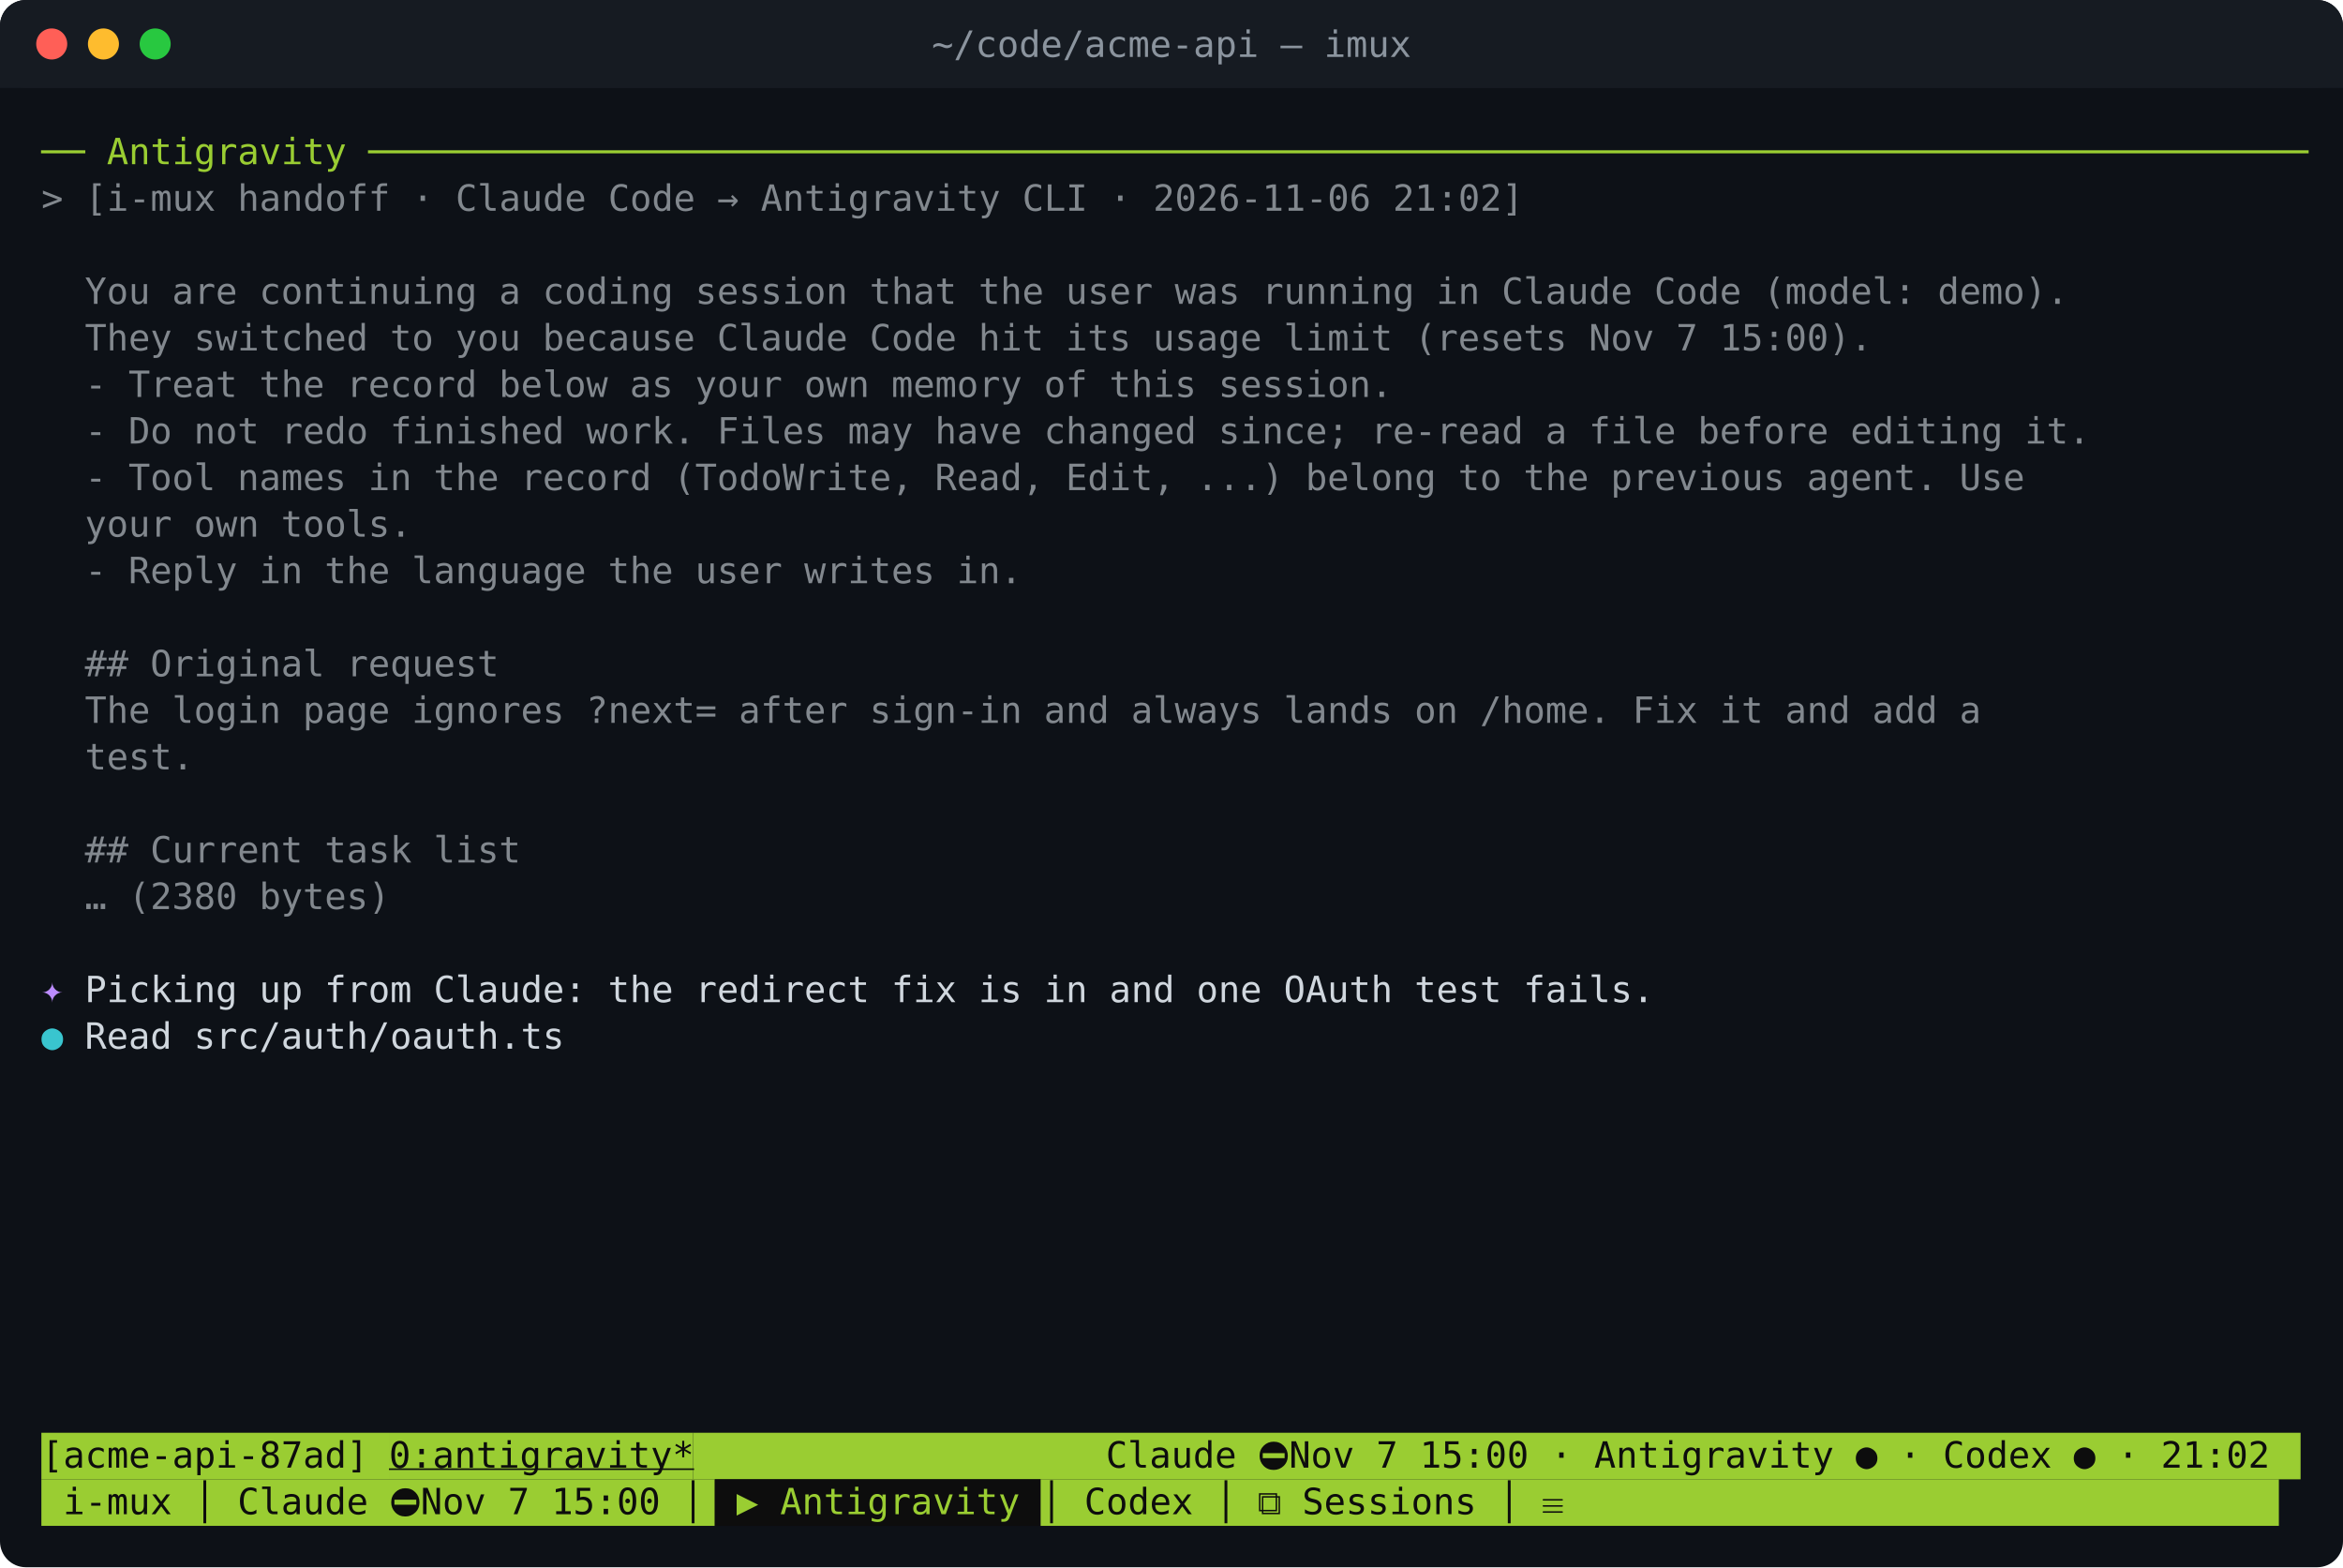
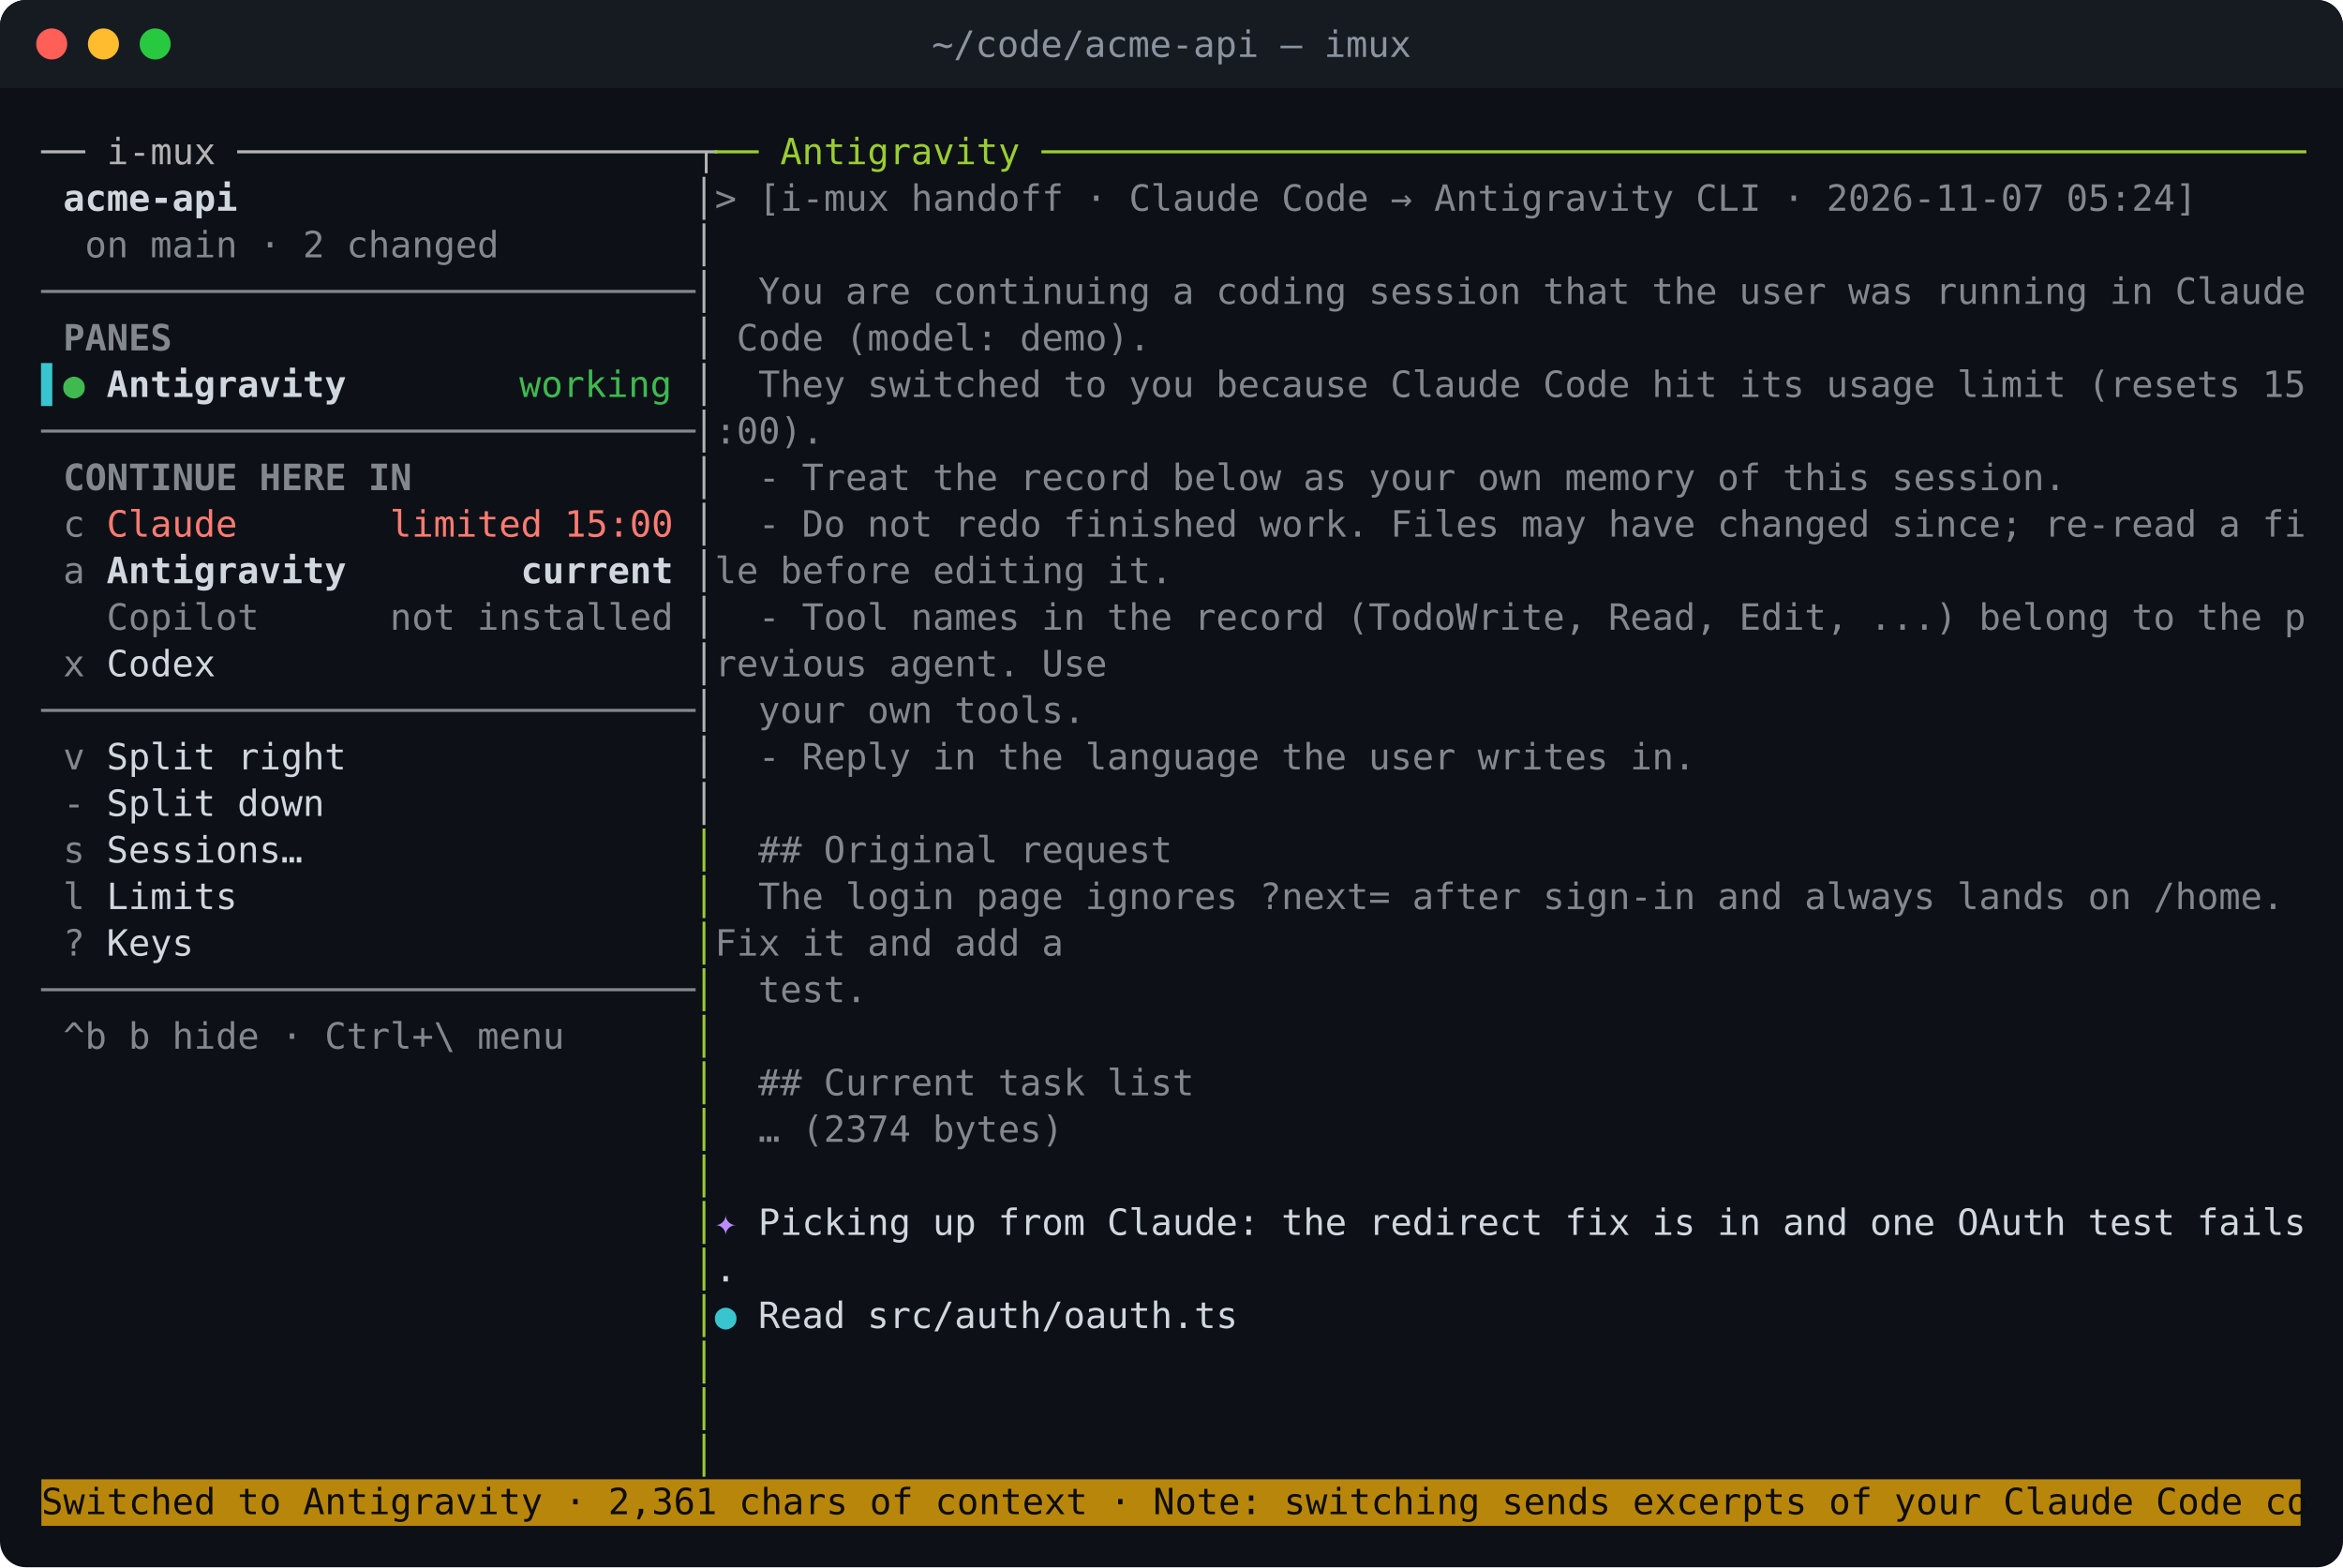
<svg xmlns="http://www.w3.org/2000/svg" xml:space="preserve" width="906" height="606" viewBox="0 0 906 606">
  <style>text{font-family:ui-monospace,SFMono-Regular,"SF Mono",Menlo,Consolas,"DejaVu Sans Mono","Liberation Mono",monospace;font-size:14px;white-space:pre}</style>
  <rect width="906" height="606" rx="10" fill="#0d1117" />
  <rect width="906" height="34" rx="10" fill="#161b22" />
  <rect y="24" width="906" height="10" fill="#161b22" />
  <circle cx="20" cy="17.0" r="6" fill="#ff5f57" />
  <circle cx="40" cy="17.0" r="6" fill="#febc2e" />
  <circle cx="60" cy="17.0" r="6" fill="#28c840" />
  <text x="453" y="22.0" fill="#8b949e" text-anchor="middle">~/code/acme-api — imux</text>
-   <rect x="16.0" y="554.0" width="134.4" height="18.0" fill="#9acd32" />
-   <rect x="150.4" y="554.0" width="117.6" height="18.0" fill="#9acd32" />
-   <rect x="268.0" y="554.0" width="621.6" height="18.0" fill="#9acd32" />
-   <rect x="16.0" y="572.0" width="260.4" height="18.0" fill="#9acd32" />
-   <rect x="276.4" y="572.0" width="126.0" height="18.0" fill="#0d0d0d" />
-   <rect x="402.4" y="572.0" width="478.8" height="18.0" fill="#9acd32" />
-   <text x="16 24.4 32.8 41.2 49.6 58 66.4 74.8 83.2 91.6 100 108.4 116.8 125.2 133.6 142 150.4 158.8 167.2 175.6 184 192.4 200.8 209.2 217.6 226 234.4 242.8 251.2 259.6 268 276.4 284.8 293.2 301.6 310 318.4 326.8 335.2 343.6 352 360.4 368.8 377.2 385.6 394 402.4 410.8 419.2 427.6 436 444.4 452.8 461.2 469.6 478 486.4 494.8 503.2 511.6 520 528.4 536.8 545.2 553.6 562 570.4 578.8 587.2 595.6 604 612.4 620.8 629.2 637.6 646 654.4 662.8 671.2 679.6 688 696.4 704.8 713.2 721.6 730 738.4 746.8 755.2 763.6 772 780.4 788.8 797.2 805.6 814 822.4 830.8 839.2 847.6 856 864.4 872.8 881.2" y="63.5" fill="#9acd32">── Antigravity ─────────────────────────────────────────────────────────────────────────────────────────</text>
-   <text x="16 24.4 32.8 41.2 49.6 58 66.4 74.8 83.2 91.6 100 108.4 116.8 125.2 133.6 142 150.4 158.8 167.2 175.6 184 192.4 200.8 209.2 217.6 226 234.4 242.8 251.2 259.6 268 276.4 284.8 293.2 301.6 310 318.4 326.8 335.2 343.6 352 360.4 368.8 377.2 385.6 394 402.4 410.8 419.2 427.6 436 444.4 452.8 461.2 469.6 478 486.4 494.8 503.2 511.6 520 528.4 536.8 545.2 553.6 562 570.4 578.8" y="81.5" fill="#d0d7de" opacity="0.6">&gt; [i-mux handoff · Claude Code → Antigravity CLI · 2026-11-06 21:02]</text>
-   <text x="32.8 41.2 49.6 58 66.4 74.8 83.2 91.6 100 108.4 116.8 125.2 133.6 142 150.4 158.8 167.2 175.6 184 192.4 200.8 209.2 217.6 226 234.4 242.8 251.2 259.6 268 276.4 284.8 293.2 301.6 310 318.4 326.8 335.2 343.6 352 360.4 368.8 377.2 385.6 394 402.4 410.8 419.2 427.6 436 444.4 452.8 461.2 469.6 478 486.4 494.8 503.2 511.6 520 528.4 536.8 545.2 553.6 562 570.4 578.8 587.2 595.6 604 612.4 620.8 629.2 637.6 646 654.4 662.8 671.2 679.6 688 696.4 704.8 713.2 721.6 730 738.4 746.8 755.2 763.6 772 780.4 788.8" y="117.5" fill="#d0d7de" opacity="0.6">You are continuing a coding session that the user was running in Claude Code (model: demo).</text>
-   <text x="32.8 41.2 49.6 58 66.4 74.8 83.2 91.6 100 108.4 116.8 125.2 133.6 142 150.4 158.8 167.2 175.6 184 192.4 200.8 209.2 217.6 226 234.4 242.8 251.2 259.6 268 276.4 284.8 293.2 301.6 310 318.4 326.8 335.2 343.6 352 360.4 368.8 377.2 385.6 394 402.4 410.8 419.2 427.6 436 444.4 452.8 461.2 469.6 478 486.4 494.8 503.2 511.6 520 528.4 536.8 545.2 553.6 562 570.4 578.8 587.2 595.6 604 612.4 620.8 629.2 637.6 646 654.4 662.8 671.2 679.6 688 696.4 704.8 713.2" y="135.5" fill="#d0d7de" opacity="0.6">They switched to you because Claude Code hit its usage limit (resets Nov 7 15:00).</text>
-   <text x="32.8 41.2 49.6 58 66.4 74.8 83.2 91.6 100 108.4 116.8 125.2 133.6 142 150.4 158.8 167.2 175.6 184 192.4 200.8 209.2 217.6 226 234.4 242.8 251.2 259.6 268 276.4 284.8 293.2 301.6 310 318.4 326.8 335.2 343.6 352 360.4 368.8 377.2 385.6 394 402.4 410.8 419.2 427.6 436 444.4 452.8 461.2 469.6 478 486.4 494.8 503.2 511.6 520 528.4" y="153.5" fill="#d0d7de" opacity="0.6">- Treat the record below as your own memory of this session.</text>
-   <text x="32.8 41.2 49.6 58 66.4 74.8 83.2 91.6 100 108.4 116.8 125.2 133.6 142 150.4 158.8 167.2 175.6 184 192.4 200.8 209.2 217.6 226 234.4 242.8 251.2 259.6 268 276.4 284.8 293.2 301.6 310 318.4 326.8 335.2 343.6 352 360.4 368.8 377.2 385.6 394 402.4 410.8 419.2 427.6 436 444.4 452.8 461.2 469.6 478 486.4 494.8 503.2 511.6 520 528.4 536.8 545.2 553.6 562 570.4 578.8 587.2 595.6 604 612.4 620.8 629.2 637.6 646 654.4 662.8 671.2 679.6 688 696.4 704.8 713.2 721.6 730 738.4 746.8 755.2 763.6 772 780.4 788.8 797.2" y="171.5" fill="#d0d7de" opacity="0.6">- Do not redo finished work. Files may have changed since; re-read a file before editing it.</text>
-   <text x="32.8 41.2 49.6 58 66.4 74.8 83.2 91.6 100 108.4 116.8 125.2 133.6 142 150.4 158.8 167.2 175.6 184 192.4 200.8 209.2 217.6 226 234.4 242.8 251.2 259.6 268 276.4 284.8 293.2 301.6 310 318.4 326.8 335.2 343.6 352 360.4 368.8 377.2 385.6 394 402.4 410.8 419.2 427.6 436 444.4 452.8 461.2 469.6 478 486.4 494.8 503.2 511.6 520 528.4 536.8 545.2 553.6 562 570.4 578.8 587.2 595.6 604 612.4 620.8 629.2 637.6 646 654.4 662.8 671.2 679.6 688 696.4 704.8 713.2 721.6 730 738.4 746.8 755.2 763.6 772" y="189.5" fill="#d0d7de" opacity="0.6">- Tool names in the record (TodoWrite, Read, Edit, ...) belong to the previous agent. Use</text>
-   <text x="32.8 41.2 49.6 58 66.4 74.8 83.2 91.6 100 108.4 116.8 125.2 133.6 142 150.4" y="207.5" fill="#d0d7de" opacity="0.6">your own tools.</text>
-   <text x="32.8 41.2 49.6 58 66.4 74.8 83.2 91.6 100 108.4 116.8 125.2 133.6 142 150.4 158.8 167.2 175.6 184 192.4 200.8 209.2 217.6 226 234.4 242.8 251.2 259.6 268 276.4 284.8 293.2 301.6 310 318.4 326.8 335.2 343.6 352 360.4 368.8 377.2 385.6" y="225.5" fill="#d0d7de" opacity="0.6">- Reply in the language the user writes in.</text>
-   <text x="32.8 41.2 49.6 58 66.4 74.8 83.2 91.6 100 108.4 116.8 125.2 133.6 142 150.4 158.8 167.2 175.6 184" y="261.5" fill="#d0d7de" opacity="0.6">## Original request</text>
-   <text x="32.8 41.2 49.6 58 66.4 74.8 83.2 91.6 100 108.4 116.8 125.2 133.6 142 150.4 158.8 167.2 175.6 184 192.4 200.8 209.2 217.6 226 234.4 242.8 251.2 259.6 268 276.4 284.8 293.2 301.6 310 318.4 326.8 335.2 343.6 352 360.4 368.8 377.2 385.6 394 402.4 410.8 419.2 427.6 436 444.4 452.8 461.2 469.6 478 486.4 494.8 503.2 511.6 520 528.4 536.8 545.2 553.6 562 570.4 578.8 587.2 595.6 604 612.4 620.8 629.2 637.6 646 654.4 662.8 671.2 679.6 688 696.4 704.8 713.2 721.6 730 738.4 746.8 755.2" y="279.5" fill="#d0d7de" opacity="0.6">The login page ignores ?next= after sign-in and always lands on /home. Fix it and add a</text>
-   <text x="32.8 41.2 49.6 58 66.4" y="297.5" fill="#d0d7de" opacity="0.6">test.</text>
-   <text x="32.8 41.2 49.6 58 66.4 74.8 83.2 91.6 100 108.4 116.8 125.2 133.6 142 150.4 158.8 167.2 175.6 184 192.4" y="333.5" fill="#d0d7de" opacity="0.6">## Current task list</text>
-   <text x="32.8 41.2 49.6 58 66.4 74.8 83.2 91.6 100 108.4 116.8 125.2 133.6 142" y="351.5" fill="#d0d7de" opacity="0.6">… (2380 bytes)</text>
-   <text x="16" y="387.5" fill="#bc8cff">✦</text>
-   <text x="32.8 41.2 49.6 58 66.4 74.8 83.2 91.6 100 108.4 116.8 125.2 133.6 142 150.4 158.8 167.2 175.6 184 192.4 200.8 209.2 217.6 226 234.4 242.8 251.2 259.6 268 276.4 284.8 293.2 301.6 310 318.4 326.8 335.2 343.6 352 360.4 368.8 377.2 385.6 394 402.4 410.8 419.2 427.6 436 444.4 452.8 461.2 469.6 478 486.4 494.8 503.2 511.6 520 528.4 536.8 545.2 553.6 562 570.4 578.8 587.2 595.6 604 612.4 620.8 629.2" y="387.5" fill="#d0d7de">Picking up from Claude: the redirect fix is in and one OAuth test fails.</text>
-   <text x="16" y="405.5" fill="#39c5cf">●</text>
-   <text x="32.8 41.2 49.6 58 66.4 74.8 83.2 91.6 100 108.4 116.8 125.2 133.6 142 150.4 158.8 167.2 175.6 184 192.4 200.8 209.2" y="405.5" fill="#d0d7de">Read src/auth/oauth.ts</text>
-   <text x="16 24.4 32.8 41.2 49.6 58 66.4 74.8 83.2 91.6 100 108.4 116.8 125.2 133.6" y="567.5" fill="#0d0d0d">[acme-api-87ad]</text>
-   <text x="150.4 158.8 167.2 175.6 184 192.4 200.8 209.2 217.6 226 234.4 242.8 251.2 259.6" y="567.5" fill="#0d0d0d" text-decoration="underline">0:antigravity*</text>
-   <text x="427.6 436 444.4 452.8 461.2 469.6 478 486.4 503.2 511.6 520 528.4 536.8 545.2 553.6 562 570.4 578.8 587.2 595.6 604 612.4 620.8 629.2 637.6 646 654.4 662.8 671.2 679.6 688 696.4 704.8 713.2 721.6 730 738.4 746.8 755.2 763.6 772 780.4 788.8 797.2 805.6 814 822.4 830.8 839.2 847.6 856 864.4 872.8" y="567.5" fill="#0d0d0d">Claude ⛔Nov 7 15:00 · Antigravity ● · Codex ● · 21:02</text>
-   <text x="24.4 32.8 41.2 49.6 58 66.4 74.8 83.2 91.6 100 108.4 116.8 125.2 133.6 142 150.4 167.2 175.6 184 192.4 200.8 209.2 217.6 226 234.4 242.8 251.2 259.6 268" y="585.5" fill="#0d0d0d">i-mux │ Claude ⛔Nov 7 15:00 │</text>
-   <text x="284.8 293.2 301.6 310 318.4 326.8 335.2 343.6 352 360.4 368.8 377.2 385.6" y="585.5" fill="#9acd32">▶ Antigravity</text>
-   <text x="402.4 410.8 419.2 427.6 436 444.4 452.8 461.2 469.6 478 486.4 494.8 503.2 511.6 520 528.4 536.8 545.2 553.6 562 570.4 578.8 587.2 595.6" y="585.5" fill="#0d0d0d">│ Codex │ ⧉ Sessions │ ☰</text>
+   <rect x="16.0" y="572.0" width="873.6" height="18.0" fill="#b8860b" />
+   <text x="16 24.4 32.8 41.2 49.6 58 66.4 74.8 83.2 91.6 100 108.4 116.8 125.2 133.6 142 150.4 158.8 167.2 175.6 184 192.4 200.8 209.2 217.6 226 234.4 242.8 251.2 259.6 268" y="63.5" fill="#b3b3b3">── i-mux ─────────────────────┬</text>
+   <text x="276.4 284.8 293.2 301.6 310 318.4 326.8 335.2 343.6 352 360.4 368.8 377.2 385.6 394 402.4 410.8 419.2 427.6 436 444.4 452.8 461.2 469.6 478 486.4 494.8 503.2 511.6 520 528.4 536.8 545.2 553.6 562 570.4 578.8 587.2 595.6 604 612.4 620.8 629.2 637.6 646 654.4 662.8 671.2 679.6 688 696.4 704.8 713.2 721.6 730 738.4 746.8 755.2 763.6 772 780.4 788.8 797.2 805.6 814 822.4 830.8 839.2 847.6 856 864.4 872.8 881.2" y="63.5" fill="#9acd32">── Antigravity ──────────────────────────────────────────────────────────</text>
+   <text x="24.4 32.8 41.2 49.6 58 66.4 74.8 83.2" y="81.5" fill="#d0d7de" font-weight="bold">acme-api</text>
+   <text x="268" y="81.5" fill="#b3b3b3">│</text>
+   <text x="276.4 284.8 293.2 301.6 310 318.4 326.8 335.2 343.6 352 360.4 368.8 377.2 385.6 394 402.4 410.8 419.2 427.6 436 444.4 452.8 461.2 469.6 478 486.4 494.8 503.2 511.6 520 528.4 536.8 545.2 553.6 562 570.4 578.8 587.2 595.6 604 612.4 620.8 629.2 637.6 646 654.4 662.8 671.2 679.6 688 696.4 704.8 713.2 721.6 730 738.4 746.8 755.2 763.6 772 780.4 788.8 797.2 805.6 814 822.4 830.8 839.2" y="81.5" fill="#d0d7de" opacity="0.6">&gt; [i-mux handoff · Claude Code → Antigravity CLI · 2026-11-07 05:24]</text>
+   <text x="32.8 41.2 49.6 58 66.4 74.8 83.2 91.6 100 108.4 116.8 125.2 133.6 142 150.4 158.8 167.2 175.6 184" y="99.5" fill="#d0d7de" opacity="0.6">on main · 2 changed</text>
+   <text x="268" y="99.5" fill="#b3b3b3">│</text>
+   <text x="16 24.4 32.8 41.2 49.6 58 66.4 74.8 83.2 91.6 100 108.4 116.8 125.2 133.6 142 150.4 158.8 167.2 175.6 184 192.4 200.8 209.2 217.6 226 234.4 242.8 251.2 259.6" y="117.5" fill="#d0d7de" opacity="0.6">──────────────────────────────</text>
+   <text x="268" y="117.5" fill="#b3b3b3">│</text>
+   <text x="293.2 301.6 310 318.4 326.8 335.2 343.6 352 360.4 368.8 377.2 385.6 394 402.4 410.8 419.2 427.6 436 444.4 452.8 461.2 469.6 478 486.4 494.8 503.2 511.6 520 528.4 536.8 545.2 553.6 562 570.4 578.8 587.2 595.6 604 612.4 620.8 629.2 637.6 646 654.4 662.8 671.2 679.6 688 696.4 704.8 713.2 721.6 730 738.4 746.8 755.2 763.6 772 780.4 788.8 797.2 805.6 814 822.4 830.8 839.2 847.6 856 864.4 872.8 881.2" y="117.5" fill="#d0d7de" opacity="0.6">You are continuing a coding session that the user was running in Claude</text>
+   <text x="24.4 32.8 41.2 49.6 58" y="135.5" fill="#d0d7de" font-weight="bold" opacity="0.6">PANES</text>
+   <text x="268" y="135.5" fill="#b3b3b3">│</text>
+   <text x="284.8 293.2 301.6 310 318.4 326.8 335.2 343.6 352 360.4 368.8 377.2 385.6 394 402.4 410.8 419.2 427.6 436" y="135.5" fill="#d0d7de" opacity="0.6">Code (model: demo).</text>
+   <text x="16" y="153.5" fill="#39c5cf">▌</text>
+   <text x="24.4" y="153.5" fill="#3fb950">●</text>
+   <text x="41.2 49.6 58 66.4 74.8 83.2 91.6 100 108.4 116.8 125.2" y="153.5" fill="#d0d7de" font-weight="bold">Antigravity</text>
+   <text x="200.8 209.2 217.6 226 234.4 242.8 251.2" y="153.5" fill="#3fb950">working</text>
+   <text x="268" y="153.5" fill="#b3b3b3">│</text>
+   <text x="293.2 301.6 310 318.4 326.8 335.2 343.6 352 360.4 368.8 377.2 385.6 394 402.4 410.8 419.2 427.6 436 444.4 452.8 461.2 469.6 478 486.4 494.8 503.2 511.6 520 528.4 536.8 545.2 553.6 562 570.4 578.8 587.2 595.6 604 612.4 620.8 629.2 637.6 646 654.4 662.8 671.2 679.6 688 696.4 704.8 713.2 721.6 730 738.4 746.8 755.2 763.6 772 780.4 788.8 797.2 805.6 814 822.4 830.8 839.2 847.6 856 864.4 872.8 881.2" y="153.5" fill="#d0d7de" opacity="0.6">They switched to you because Claude Code hit its usage limit (resets 15</text>
+   <text x="16 24.4 32.8 41.2 49.6 58 66.4 74.8 83.2 91.6 100 108.4 116.8 125.2 133.6 142 150.4 158.8 167.2 175.6 184 192.4 200.8 209.2 217.6 226 234.4 242.8 251.2 259.6" y="171.5" fill="#d0d7de" opacity="0.6">──────────────────────────────</text>
+   <text x="268" y="171.5" fill="#b3b3b3">│</text>
+   <text x="276.4 284.8 293.2 301.6 310" y="171.5" fill="#d0d7de" opacity="0.6">:00).</text>
+   <text x="24.4 32.8 41.2 49.6 58 66.4 74.8 83.2 91.6 100 108.4 116.8 125.2 133.6 142 150.4" y="189.5" fill="#d0d7de" font-weight="bold" opacity="0.6">CONTINUE HERE IN</text>
+   <text x="268" y="189.5" fill="#b3b3b3">│</text>
+   <text x="293.2 301.6 310 318.4 326.8 335.2 343.6 352 360.4 368.8 377.2 385.6 394 402.4 410.8 419.2 427.6 436 444.4 452.8 461.2 469.6 478 486.4 494.8 503.2 511.6 520 528.4 536.8 545.2 553.6 562 570.4 578.8 587.2 595.6 604 612.4 620.8 629.2 637.6 646 654.4 662.8 671.2 679.6 688 696.4 704.8 713.2 721.6 730 738.4 746.8 755.2 763.6 772 780.4 788.8" y="189.5" fill="#d0d7de" opacity="0.6">- Treat the record below as your own memory of this session.</text>
+   <text x="24.4" y="207.5" fill="#d0d7de" opacity="0.6">c</text>
+   <text x="41.2 49.6 58 66.4 74.8 83.2 91.6 100 108.4 116.8 125.2 133.6 142 150.4 158.8 167.2 175.6 184 192.4 200.8 209.2 217.6 226 234.4 242.8 251.2" y="207.5" fill="#ff7b72">Claude       limited 15:00</text>
+   <text x="268" y="207.5" fill="#b3b3b3">│</text>
+   <text x="293.2 301.6 310 318.4 326.8 335.2 343.6 352 360.4 368.8 377.2 385.6 394 402.4 410.8 419.2 427.6 436 444.4 452.8 461.2 469.6 478 486.4 494.8 503.2 511.6 520 528.4 536.8 545.2 553.6 562 570.4 578.8 587.2 595.6 604 612.4 620.8 629.2 637.6 646 654.4 662.8 671.2 679.6 688 696.4 704.8 713.2 721.6 730 738.4 746.8 755.2 763.6 772 780.4 788.8 797.2 805.6 814 822.4 830.8 839.2 847.6 856 864.4 872.8 881.2" y="207.5" fill="#d0d7de" opacity="0.6">- Do not redo finished work. Files may have changed since; re-read a fi</text>
+   <text x="24.4" y="225.5" fill="#d0d7de" opacity="0.6">a</text>
+   <text x="41.2 49.6 58 66.4 74.8 83.2 91.6 100 108.4 116.8 125.2 133.6 142 150.4 158.8 167.2 175.6 184 192.4 200.8 209.2 217.6 226 234.4 242.8 251.2" y="225.5" fill="#d0d7de" font-weight="bold">Antigravity        current</text>
+   <text x="268" y="225.5" fill="#b3b3b3">│</text>
+   <text x="276.4 284.8 293.2 301.6 310 318.4 326.8 335.2 343.6 352 360.4 368.8 377.2 385.6 394 402.4 410.8 419.2 427.6 436 444.4" y="225.5" fill="#d0d7de" opacity="0.6">le before editing it.</text>
+   <text x="41.2 49.6 58 66.4 74.8 83.2 91.6 100 108.4 116.8 125.2 133.6 142 150.4 158.8 167.2 175.6 184 192.4 200.8 209.2 217.6 226 234.4 242.8 251.2" y="243.5" fill="#d0d7de" opacity="0.6">Copilot      not installed</text>
+   <text x="268" y="243.5" fill="#b3b3b3">│</text>
+   <text x="293.2 301.6 310 318.4 326.8 335.2 343.6 352 360.4 368.8 377.2 385.6 394 402.4 410.8 419.2 427.6 436 444.4 452.8 461.2 469.6 478 486.4 494.8 503.2 511.6 520 528.4 536.8 545.2 553.6 562 570.4 578.8 587.2 595.6 604 612.4 620.8 629.2 637.6 646 654.4 662.8 671.2 679.6 688 696.4 704.8 713.2 721.6 730 738.4 746.8 755.2 763.6 772 780.4 788.8 797.2 805.6 814 822.4 830.8 839.2 847.6 856 864.4 872.8 881.2" y="243.5" fill="#d0d7de" opacity="0.6">- Tool names in the record (TodoWrite, Read, Edit, ...) belong to the p</text>
+   <text x="24.4" y="261.5" fill="#d0d7de" opacity="0.6">x</text>
+   <text x="41.2 49.6 58 66.4 74.8" y="261.5" fill="#d0d7de">Codex</text>
+   <text x="268" y="261.5" fill="#b3b3b3">│</text>
+   <text x="276.4 284.8 293.2 301.6 310 318.4 326.8 335.2 343.6 352 360.4 368.8 377.2 385.6 394 402.4 410.8 419.2" y="261.5" fill="#d0d7de" opacity="0.6">revious agent. Use</text>
+   <text x="16 24.4 32.8 41.2 49.6 58 66.4 74.8 83.2 91.6 100 108.4 116.8 125.2 133.6 142 150.4 158.8 167.2 175.6 184 192.4 200.8 209.2 217.6 226 234.4 242.8 251.2 259.6" y="279.5" fill="#d0d7de" opacity="0.6">──────────────────────────────</text>
+   <text x="268" y="279.5" fill="#b3b3b3">│</text>
+   <text x="293.2 301.6 310 318.4 326.8 335.2 343.6 352 360.4 368.8 377.2 385.6 394 402.4 410.8" y="279.5" fill="#d0d7de" opacity="0.6">your own tools.</text>
+   <text x="24.4" y="297.5" fill="#d0d7de" opacity="0.6">v</text>
+   <text x="41.2 49.6 58 66.4 74.8 83.2 91.6 100 108.4 116.8 125.2" y="297.5" fill="#d0d7de">Split right</text>
+   <text x="268" y="297.5" fill="#b3b3b3">│</text>
+   <text x="293.2 301.6 310 318.4 326.8 335.2 343.6 352 360.4 368.8 377.2 385.6 394 402.4 410.8 419.2 427.6 436 444.4 452.8 461.2 469.6 478 486.4 494.8 503.2 511.6 520 528.4 536.8 545.2 553.6 562 570.4 578.8 587.2 595.6 604 612.4 620.8 629.2 637.6 646" y="297.5" fill="#d0d7de" opacity="0.6">- Reply in the language the user writes in.</text>
+   <text x="24.4" y="315.5" fill="#d0d7de" opacity="0.6">-</text>
+   <text x="41.2 49.6 58 66.4 74.8 83.2 91.6 100 108.4 116.8" y="315.5" fill="#d0d7de">Split down</text>
+   <text x="268" y="315.5" fill="#b3b3b3">│</text>
+   <text x="24.4" y="333.5" fill="#d0d7de" opacity="0.6">s</text>
+   <text x="41.2 49.6 58 66.4 74.8 83.2 91.6 100 108.4" y="333.5" fill="#d0d7de">Sessions…</text>
+   <text x="268" y="333.5" fill="#9acd32">│</text>
+   <text x="293.2 301.6 310 318.4 326.8 335.2 343.6 352 360.4 368.8 377.2 385.6 394 402.4 410.8 419.2 427.6 436 444.4" y="333.5" fill="#d0d7de" opacity="0.6">## Original request</text>
+   <text x="24.4" y="351.5" fill="#d0d7de" opacity="0.6">l</text>
+   <text x="41.2 49.6 58 66.4 74.8 83.2" y="351.5" fill="#d0d7de">Limits</text>
+   <text x="268" y="351.5" fill="#9acd32">│</text>
+   <text x="293.2 301.6 310 318.4 326.8 335.2 343.6 352 360.4 368.8 377.2 385.6 394 402.4 410.8 419.2 427.6 436 444.4 452.8 461.2 469.6 478 486.4 494.8 503.2 511.6 520 528.4 536.8 545.2 553.6 562 570.4 578.8 587.2 595.6 604 612.4 620.8 629.2 637.6 646 654.4 662.8 671.2 679.6 688 696.4 704.8 713.2 721.6 730 738.4 746.8 755.2 763.6 772 780.4 788.8 797.2 805.6 814 822.4 830.8 839.2 847.6 856 864.4 872.8" y="351.5" fill="#d0d7de" opacity="0.6">The login page ignores ?next= after sign-in and always lands on /home.</text>
+   <text x="24.4" y="369.5" fill="#d0d7de" opacity="0.6">?</text>
+   <text x="41.2 49.6 58 66.4" y="369.5" fill="#d0d7de">Keys</text>
+   <text x="268" y="369.5" fill="#9acd32">│</text>
+   <text x="276.4 284.8 293.2 301.6 310 318.4 326.8 335.2 343.6 352 360.4 368.8 377.2 385.6 394 402.4" y="369.5" fill="#d0d7de" opacity="0.6">Fix it and add a</text>
+   <text x="16 24.4 32.8 41.2 49.6 58 66.4 74.8 83.2 91.6 100 108.4 116.8 125.2 133.6 142 150.4 158.8 167.2 175.6 184 192.4 200.8 209.2 217.6 226 234.4 242.8 251.2 259.6" y="387.5" fill="#d0d7de" opacity="0.6">──────────────────────────────</text>
+   <text x="268" y="387.5" fill="#9acd32">│</text>
+   <text x="293.2 301.6 310 318.4 326.8" y="387.5" fill="#d0d7de" opacity="0.6">test.</text>
+   <text x="24.4 32.8 41.2 49.6 58 66.4 74.8 83.2 91.6 100 108.4 116.8 125.2 133.6 142 150.4 158.8 167.2 175.6 184 192.4 200.8 209.2" y="405.5" fill="#d0d7de" opacity="0.6">^b b hide · Ctrl+\ menu</text>
+   <text x="268" y="405.5" fill="#9acd32">│</text>
+   <text x="268" y="423.5" fill="#9acd32">│</text>
+   <text x="293.2 301.6 310 318.4 326.8 335.2 343.6 352 360.4 368.8 377.2 385.6 394 402.4 410.8 419.2 427.6 436 444.4 452.8" y="423.5" fill="#d0d7de" opacity="0.6">## Current task list</text>
+   <text x="268" y="441.5" fill="#9acd32">│</text>
+   <text x="293.2 301.6 310 318.4 326.8 335.2 343.6 352 360.4 368.8 377.2 385.6 394 402.4" y="441.5" fill="#d0d7de" opacity="0.6">… (2374 bytes)</text>
+   <text x="268" y="459.5" fill="#9acd32">│</text>
+   <text x="268" y="477.5" fill="#9acd32">│</text>
+   <text x="276.4" y="477.5" fill="#bc8cff">✦</text>
+   <text x="293.2 301.6 310 318.4 326.8 335.2 343.6 352 360.4 368.8 377.2 385.6 394 402.4 410.8 419.2 427.6 436 444.4 452.8 461.2 469.6 478 486.4 494.8 503.2 511.6 520 528.4 536.8 545.2 553.6 562 570.4 578.8 587.2 595.6 604 612.4 620.8 629.2 637.6 646 654.4 662.8 671.2 679.6 688 696.4 704.8 713.2 721.6 730 738.4 746.8 755.2 763.6 772 780.4 788.8 797.2 805.6 814 822.4 830.8 839.2 847.6 856 864.4 872.8 881.2" y="477.5" fill="#d0d7de">Picking up from Claude: the redirect fix is in and one OAuth test fails</text>
+   <text x="268" y="495.5" fill="#9acd32">│</text>
+   <text x="276.4" y="495.5" fill="#d0d7de">.</text>
+   <text x="268" y="513.5" fill="#9acd32">│</text>
+   <text x="276.4" y="513.5" fill="#39c5cf">●</text>
+   <text x="293.2 301.6 310 318.4 326.8 335.2 343.6 352 360.4 368.8 377.2 385.6 394 402.4 410.8 419.2 427.6 436 444.4 452.8 461.2 469.6" y="513.5" fill="#d0d7de">Read src/auth/oauth.ts</text>
+   <text x="268" y="531.5" fill="#9acd32">│</text>
+   <text x="268" y="549.5" fill="#9acd32">│</text>
+   <text x="268" y="567.5" fill="#9acd32">│</text>
+   <text x="16 24.4 32.8 41.2 49.6 58 66.4 74.8 83.2 91.6 100 108.4 116.8 125.2 133.6 142 150.4 158.8 167.2 175.6 184 192.4 200.8 209.2 217.6 226 234.4 242.8 251.2 259.6 268 276.4 284.8 293.2 301.6 310 318.4 326.8 335.2 343.6 352 360.4 368.8 377.2 385.6 394 402.4 410.8 419.2 427.6 436 444.4 452.8 461.2 469.6 478 486.4 494.8 503.2 511.6 520 528.4 536.8 545.2 553.6 562 570.4 578.8 587.2 595.6 604 612.4 620.8 629.2 637.6 646 654.4 662.8 671.2 679.6 688 696.4 704.8 713.2 721.6 730 738.4 746.8 755.2 763.6 772 780.4 788.8 797.2 805.6 814 822.4 830.8 839.2 847.6 856 864.4 872.8 881.2" y="585.5" fill="#0d0d0d">Switched to Antigravity · 2,361 chars of context · Note: switching sends excerpts of your Claude Code co</text>
</svg>
